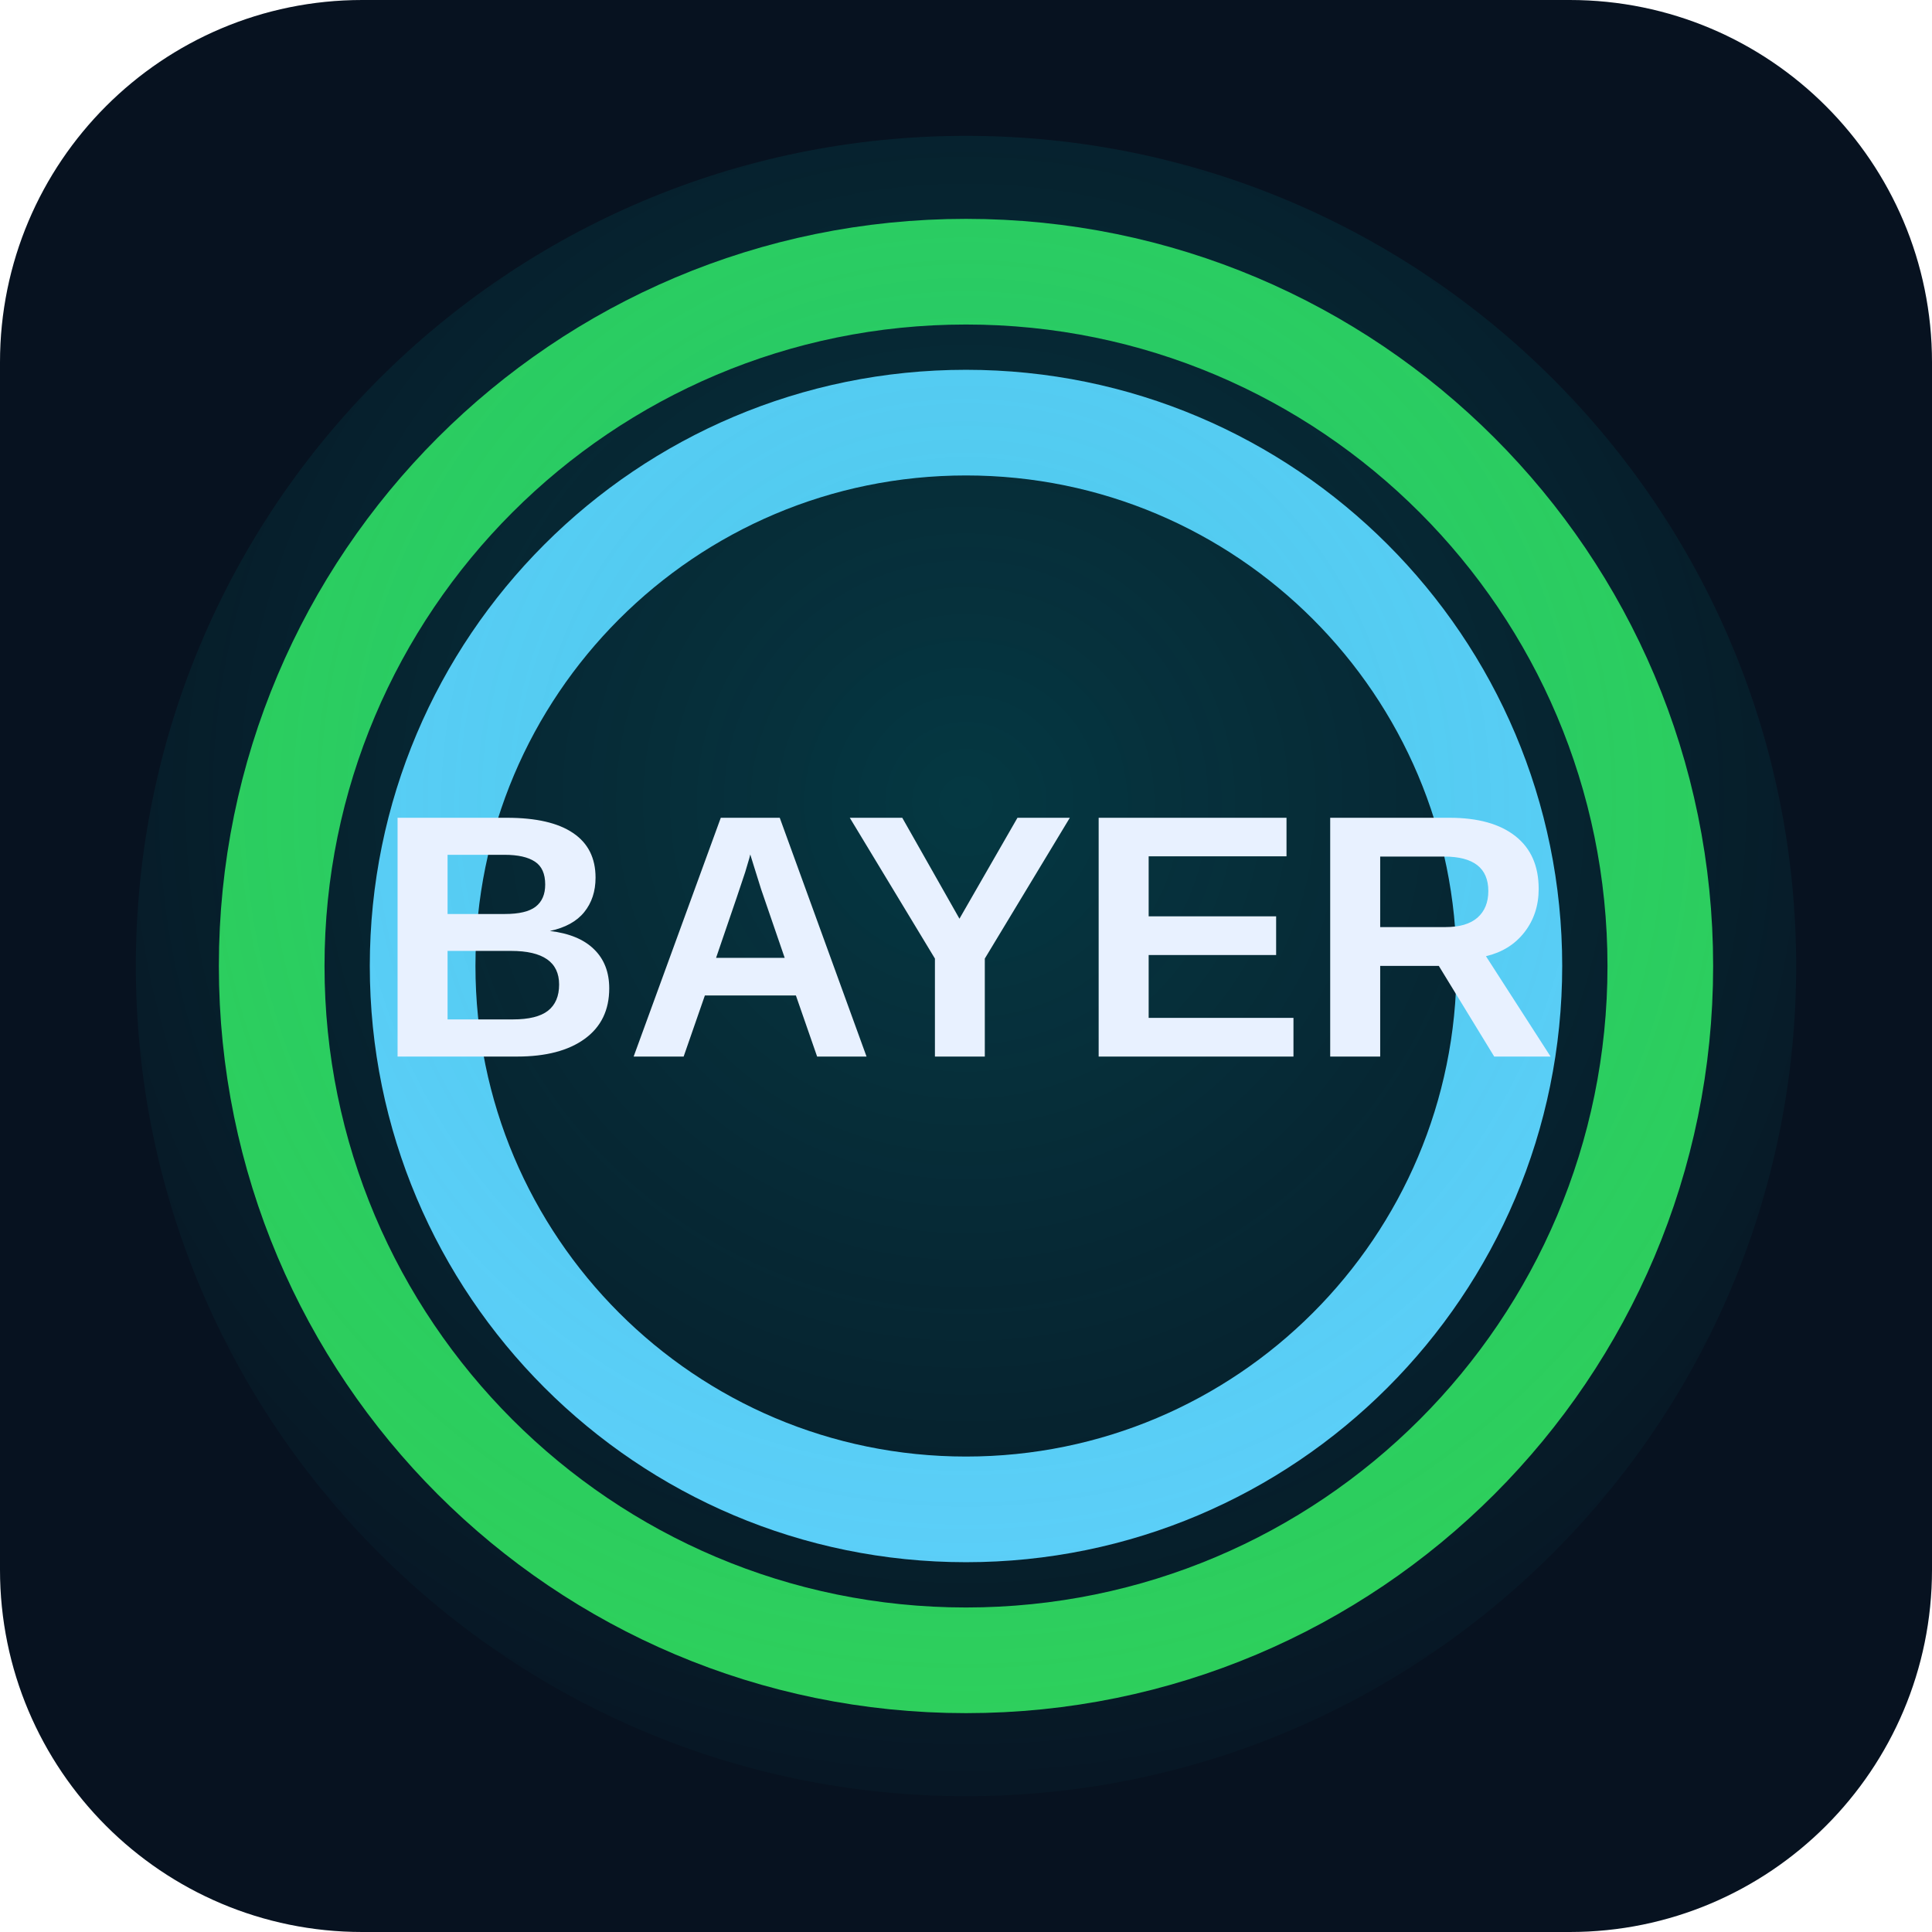
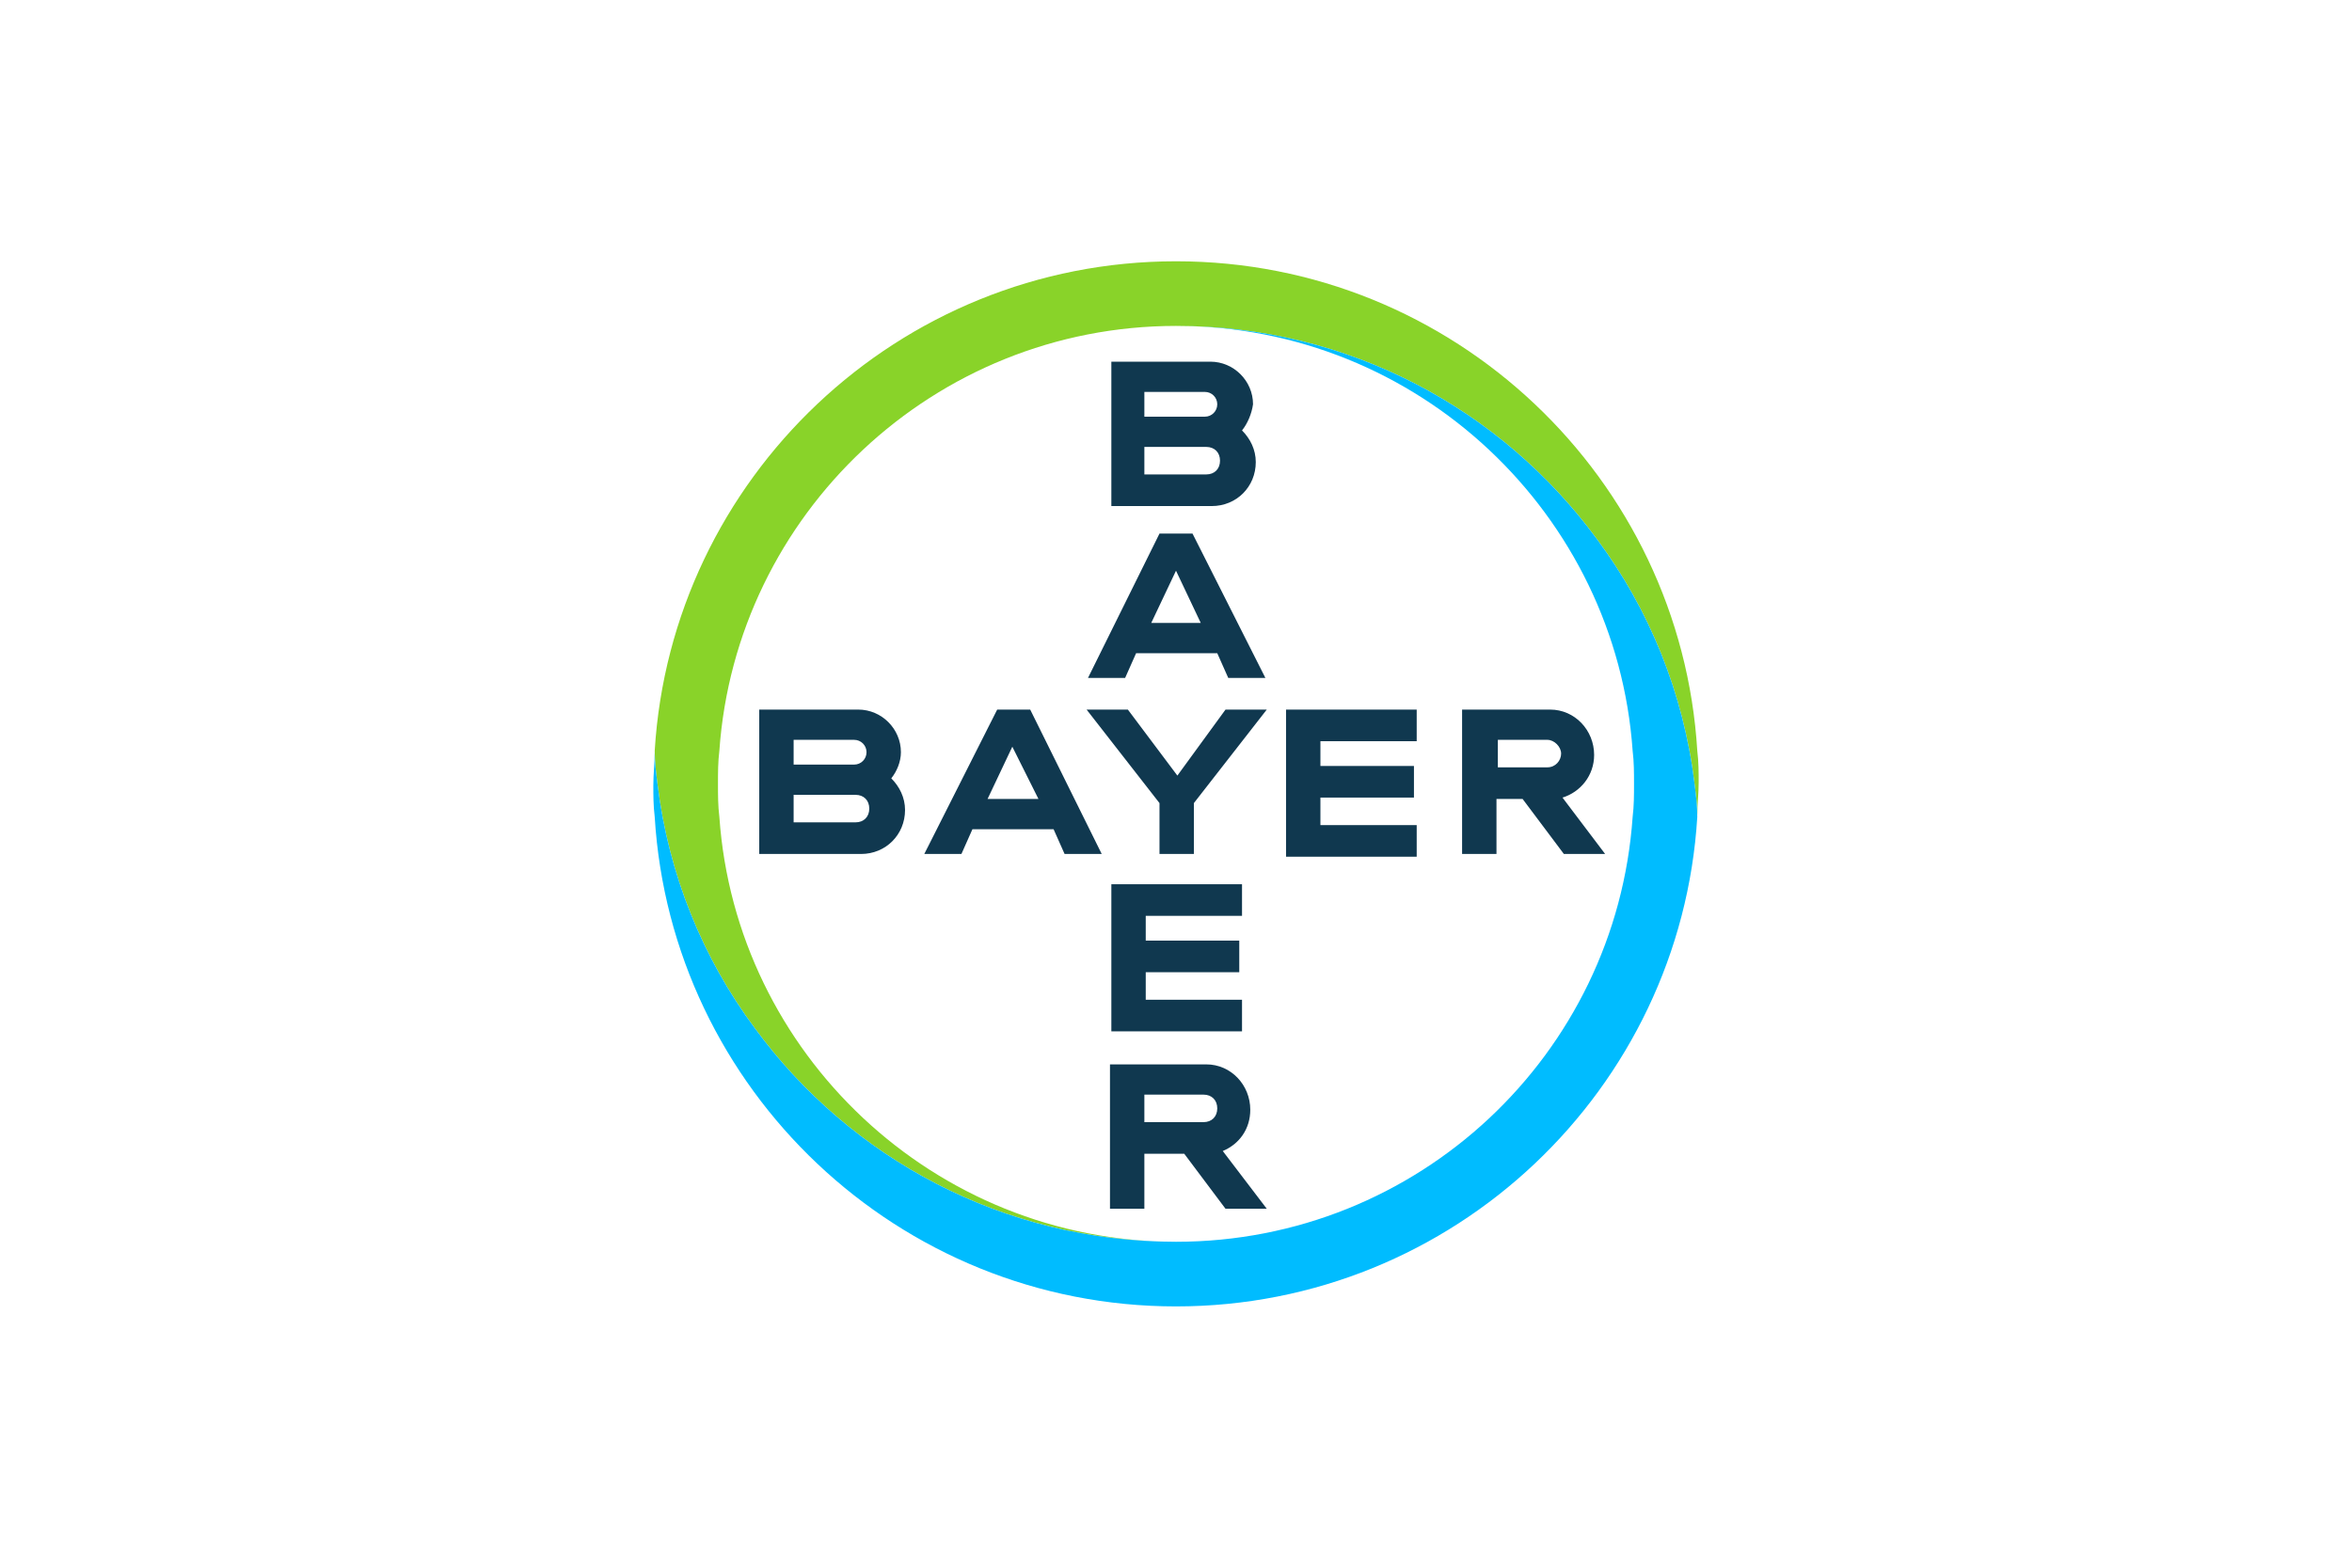
- <svg xmlns="http://www.w3.org/2000/svg" width="256" height="256" viewBox="0 0 256 256">
-   <defs>
-     <radialGradient id="g" cx="50%" cy="40%" r="70%">
-       <stop offset="0%" stop-color="#0aa" stop-opacity="0.25" />
-       <stop offset="100%" stop-color="#0aa" stop-opacity="0" />
-     </radialGradient>
-   </defs>
-   <rect width="256" height="256" rx="48" fill="#071220" />
-   <circle cx="128" cy="128" r="92" fill="none" stroke="#30d158" stroke-width="14" />
-   <circle cx="128" cy="128" r="72" fill="none" stroke="#64d2ff" stroke-width="14" />
-   <circle cx="128" cy="128" r="110" fill="url(#g)" />
-   <text x="128" y="140" text-anchor="middle" font-family="Arial, Helvetica, sans-serif" font-size="46" fill="#e8f1ff" font-weight="700">BAYER</text>
+ <svg xmlns="http://www.w3.org/2000/svg" height="800" width="1200" viewBox="-11.4 -19 98.8 114">
+   <path d="M35.7 11.3h4.4c.5 0 .9-.4.9-.9s-.4-.9-.9-.9h-4.4zm0 4.2h4.5c.6 0 1-.4 1-1s-.4-1-1-1h-4.5zm7.1-3.2c.6.6 1 1.4 1 2.3 0 1.8-1.4 3.2-3.2 3.2h-7.3V7.3h7.2c1.7 0 3.1 1.4 3.1 3.1-.1.7-.4 1.4-.8 1.9zm1.7 18h-2.7l-.8-1.8h-5.9l-.8 1.8h-2.7l5.2-10.5h2.4zM38 22.5l-1.8 3.8h3.6zm3.6 10.1h3l-5.3 6.8v3.7h-2.5v-3.7l-5.3-6.8h3l3.6 4.8zm13.9 0v2.3h-7v1.8h6.8V39h-6.8v2h7v2.3H46V32.6zm7.7 6.5h-1.9v4h-2.5V32.6h6.4c1.8 0 3.2 1.5 3.2 3.3 0 1.5-1 2.7-2.3 3.1l3.1 4.1h-3zm1.8-4.3h-3.6v2H65c.6 0 1-.5 1-1s-.5-1-1-1zm-32.4 8.3h-2.7l-.8-1.8h-5.9l-.8 1.8h-2.7L25 32.6h2.4zm-6.5-7.8l-1.8 3.8H28zm-15.9 1.3h4.4c.5 0 .9-.4.9-.9s-.4-.9-.9-.9h-4.4zm0 4.2h4.5c.6 0 1-.4 1-1s-.4-1-1-1h-4.5zm7.1-3.2c.6.6 1 1.4 1 2.3 0 1.8-1.4 3.2-3.2 3.2H7.7V32.6h7.2c1.7 0 3.1 1.4 3.1 3.1 0 .7-.3 1.4-.7 1.9zm25.5 7.7v2.3h-7v1.8h6.8v2.3h-6.8v2h7V56h-9.5V45.3zM41 61.6c0-.6-.4-1-1-1h-4.3v2H40c.6 0 1-.4 1-1zm-7.8 7.3V58.4h7c1.8 0 3.2 1.5 3.2 3.3 0 1.4-.8 2.5-2 3l3.2 4.2h-3l-3-4h-2.9v4z" fill="#10384f" />
+   <path d="M75.9 35.6C74.7 15.8 58.2 0 38 0S1.3 15.8.1 35.6c0 .8.1 1.6.2 2.4.8 6.6 3.3 12.7 7.1 17.8 6.9 9.4 18 15.5 30.6 15.5-17.6 0-32-13.7-33.2-30.9-.1-.8-.1-1.6-.1-2.4 0-.8 0-1.6.1-2.4C6 18.4 20.4 4.7 38 4.7c12.6 0 23.7 6.1 30.6 15.5 3.8 5.1 6.3 11.2 7.1 17.8.1.8.2 1.6.2 2.3 0-.8.1-1.6.1-2.4 0-.7 0-1.5-.1-2.3" fill="#89d329" />
+   <path d="M.1 40.4C1.3 60.2 17.8 76 38 76s36.7-15.8 37.9-35.6c0-.8-.1-1.6-.2-2.4-.8-6.6-3.3-12.7-7.1-17.8-6.9-9.4-18-15.5-30.6-15.5 17.6 0 32 13.7 33.2 30.9.1.8.1 1.6.1 2.4 0 .8 0 1.6-.1 2.4C70 57.7 55.6 71.3 38 71.3c-12.6 0-23.7-6.1-30.6-15.5C3.6 50.7 1.1 44.6.3 38c-.1-.8-.2-1.6-.2-2.3 0 .8-.1 1.6-.1 2.4 0 .7 0 1.5.1 2.3" fill="#00bcff" />
</svg>
